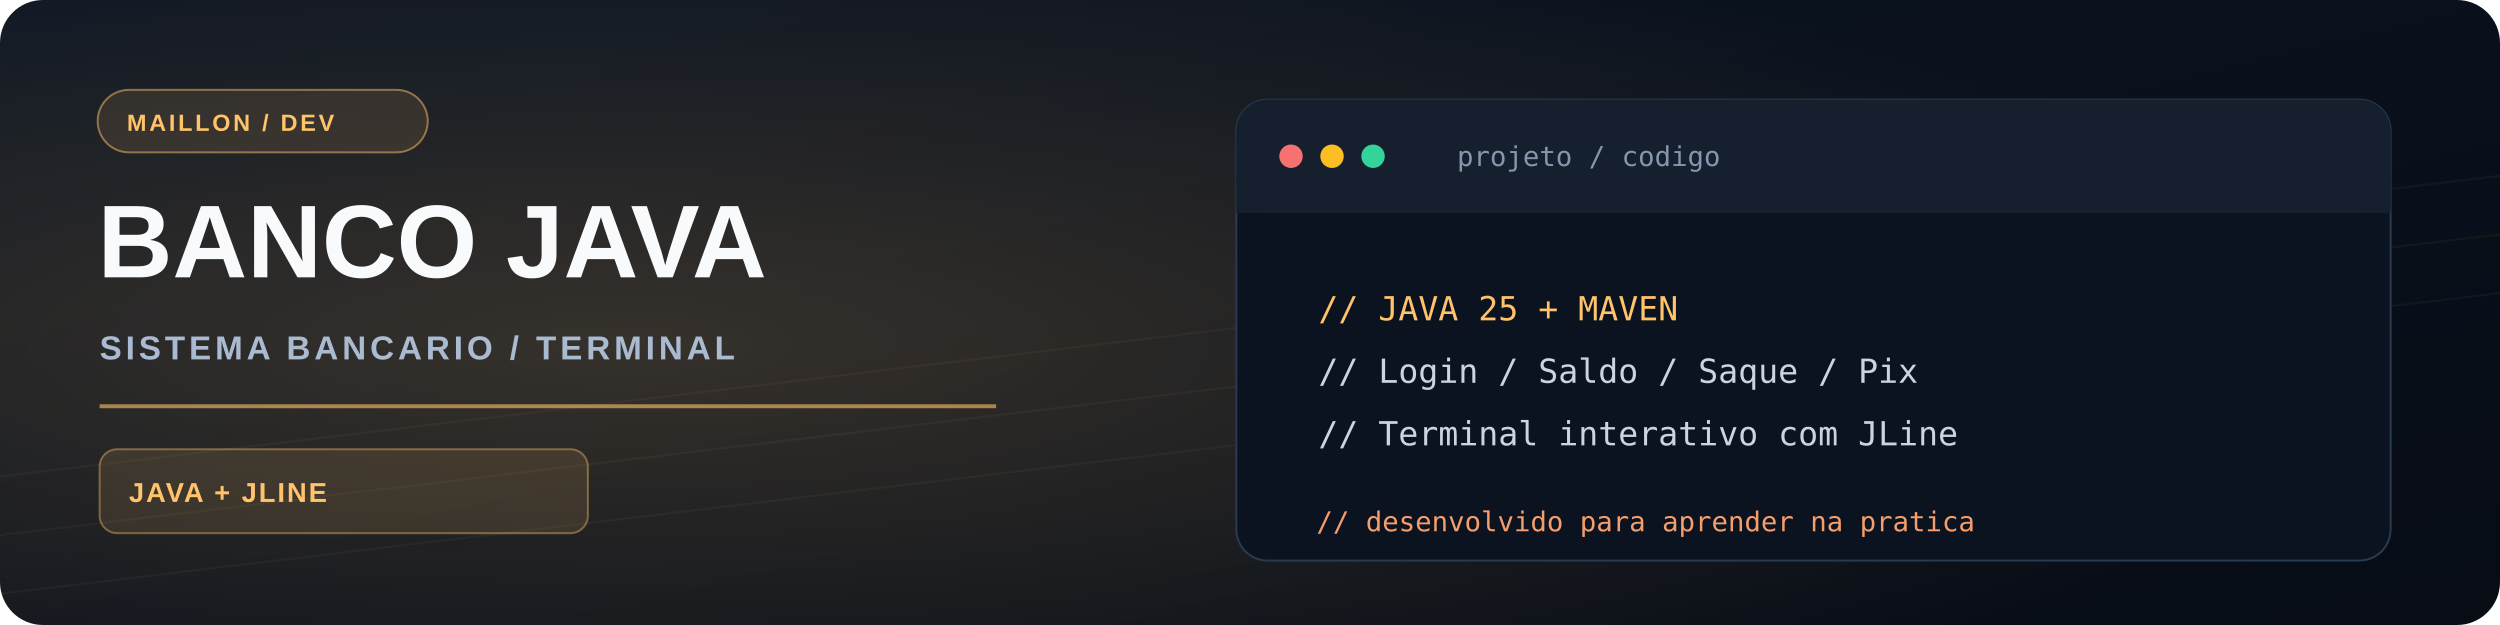
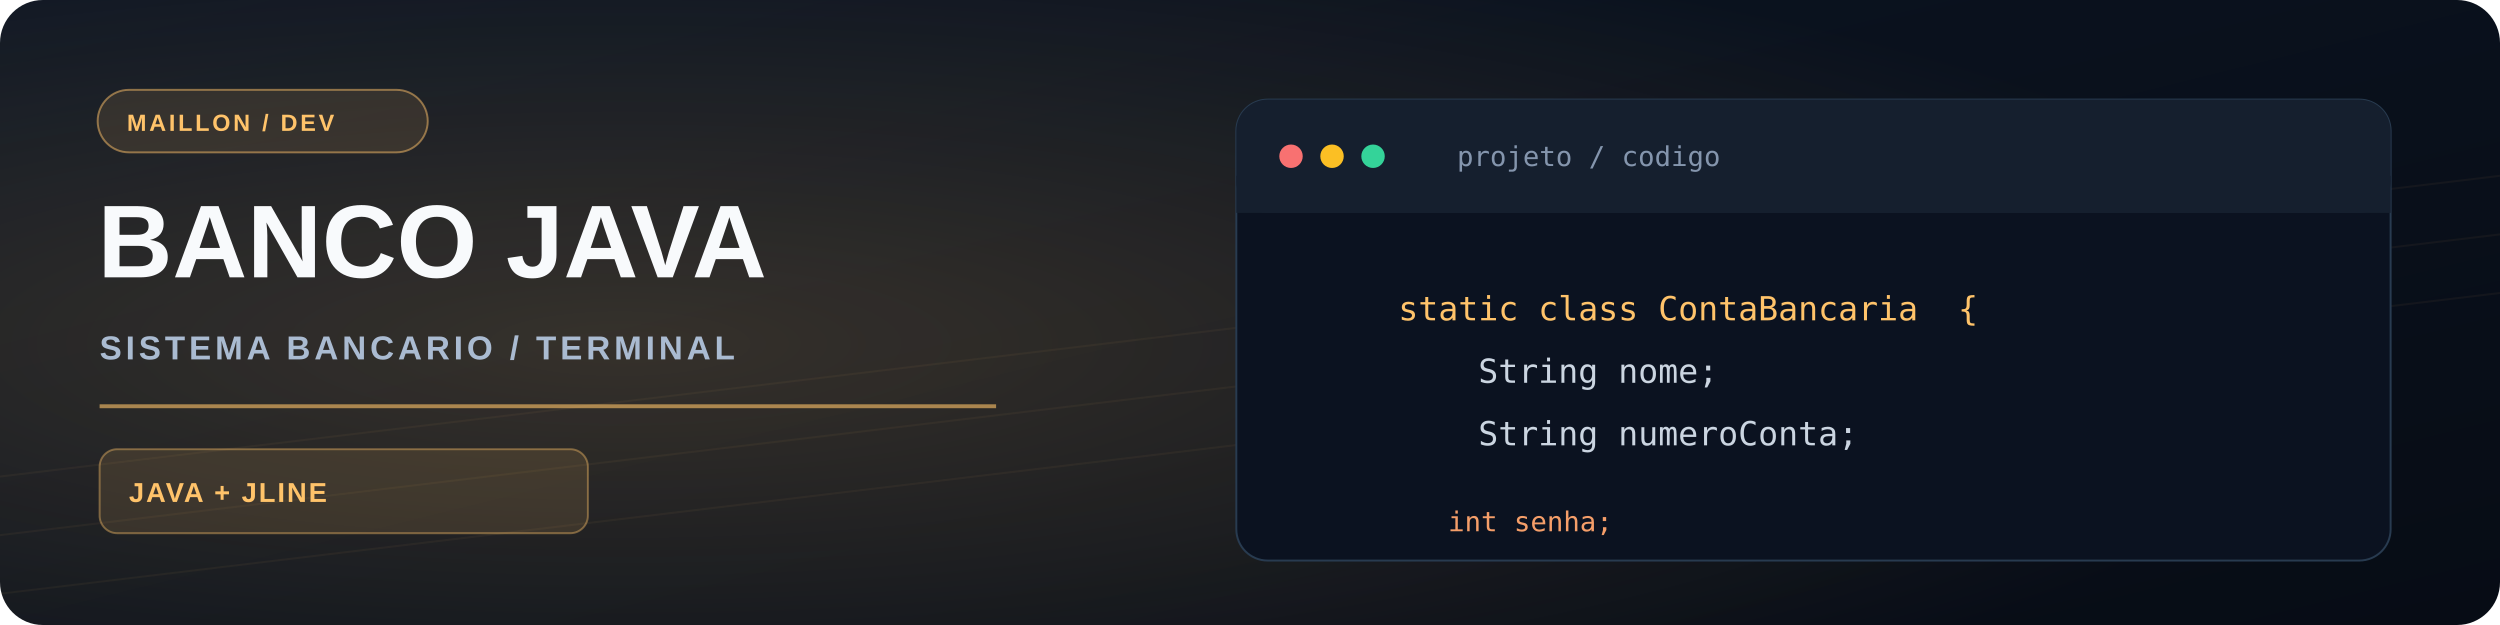
<svg xmlns="http://www.w3.org/2000/svg" width="1280" height="320" viewBox="0 0 1280 320" role="img" aria-label="BANCO JAVA — SISTEMA BANCARIO  /  TERMINAL">
  <defs>
    <linearGradient id="bg" x1="0" y1="0" x2="1" y2="1">
      <stop offset="0" stop-color="#0c1523" />
      <stop offset="1" stop-color="#070c15" />
    </linearGradient>
    <radialGradient id="glow" cx="25%" cy="55%" r="70%">
      <stop offset="0" stop-color="#ffc36a" stop-opacity=".18" />
      <stop offset="1" stop-color="#ffc36a" stop-opacity="0" />
    </radialGradient>
  </defs>
  <rect width="1280" height="320" rx="22" fill="url(#bg)" />
  <rect width="1280" height="320" rx="22" fill="url(#glow)" />
  <path d="M0 274L1280 120M0 304L1280 150M0 244L1280 90" stroke="#ffc36a" stroke-opacity=".05" stroke-width="1" />
  <rect x="50" y="46" width="169" height="32" rx="16" fill="#ffc36a" fill-opacity=".11" stroke="#ffc36a" stroke-opacity=".5" />
  <text x="65" y="67" font-family="Arial, sans-serif" font-weight="700" font-size="12" letter-spacing="1.4" fill="#ffc36a">MAILLON  /  DEV</text>
  <text x="50" y="142" font-family="Arial, sans-serif" font-weight="800" font-size="53" fill="#f8fafc">BANCO JAVA</text>
  <text x="51" y="184" font-family="Arial, sans-serif" font-size="17" font-weight="600" letter-spacing="2" fill="#aabbd1">SISTEMA BANCARIO  /  TERMINAL</text>
  <path d="M51 208H510" stroke="#ffc36a" stroke-opacity=".6" stroke-width="2" />
  <rect x="51" y="230" width="250" height="43" rx="9" fill="#ffc36a" fill-opacity=".12" stroke="#ffc36a" stroke-opacity=".4" />
  <text x="66" y="257" font-family="Arial, sans-serif" font-size="14" font-weight="700" letter-spacing="1" fill="#ffc36a">JAVA  +  JLINE</text>
  <rect x="633" y="51" width="591" height="236" rx="16" fill="#0b1220" stroke="#283b50" />
  <rect x="633" y="51" width="591" height="58" rx="16" fill="#151f2e" />
  <rect x="633" y="90" width="591" height="19" fill="#151f2e" />
  <circle cx="661" cy="80" r="6" fill="#f87171" />
  <circle cx="682" cy="80" r="6" fill="#fbbf24" />
  <circle cx="703" cy="80" r="6" fill="#34d399" />
  <text x="746" y="85" font-family="Consolas, Monaco, monospace" font-size="14" fill="#8495ad">projeto / codigo</text>
-   <text x="675" y="164" font-family="Consolas, Monaco, monospace" font-size="17" fill="#ffc36a">// JAVA 25  +  MAVEN</text>
-   <text x="675" y="196" font-family="Consolas, Monaco, monospace" font-size="17" fill="#cbd5e1">// Login  /  Saldo  /  Saque  /  Pix</text>
-   <text x="675" y="228" font-family="Consolas, Monaco, monospace" font-size="17" fill="#cbd5e1">// Terminal interativo com JLine</text>
-   <text x="674" y="272" font-family="Consolas, Monaco, monospace" font-size="14" fill="#f59e69">// desenvolvido para aprender na pratica</text>
+   <text x="675" y="164" font-family="Consolas, Monaco, monospace" font-size="17" fill="#ffc36a" xml:space="preserve">    static class ContaBancaria  {</text>
+   <text x="675" y="196" font-family="Consolas, Monaco, monospace" font-size="17" fill="#cbd5e1" xml:space="preserve">        String nome;</text>
+   <text x="675" y="228" font-family="Consolas, Monaco, monospace" font-size="17" fill="#cbd5e1" xml:space="preserve">        String numeroConta;</text>
+   <text x="674" y="272" font-family="Consolas, Monaco, monospace" font-size="14" fill="#f59e69" xml:space="preserve">        int senha;</text>
</svg>
